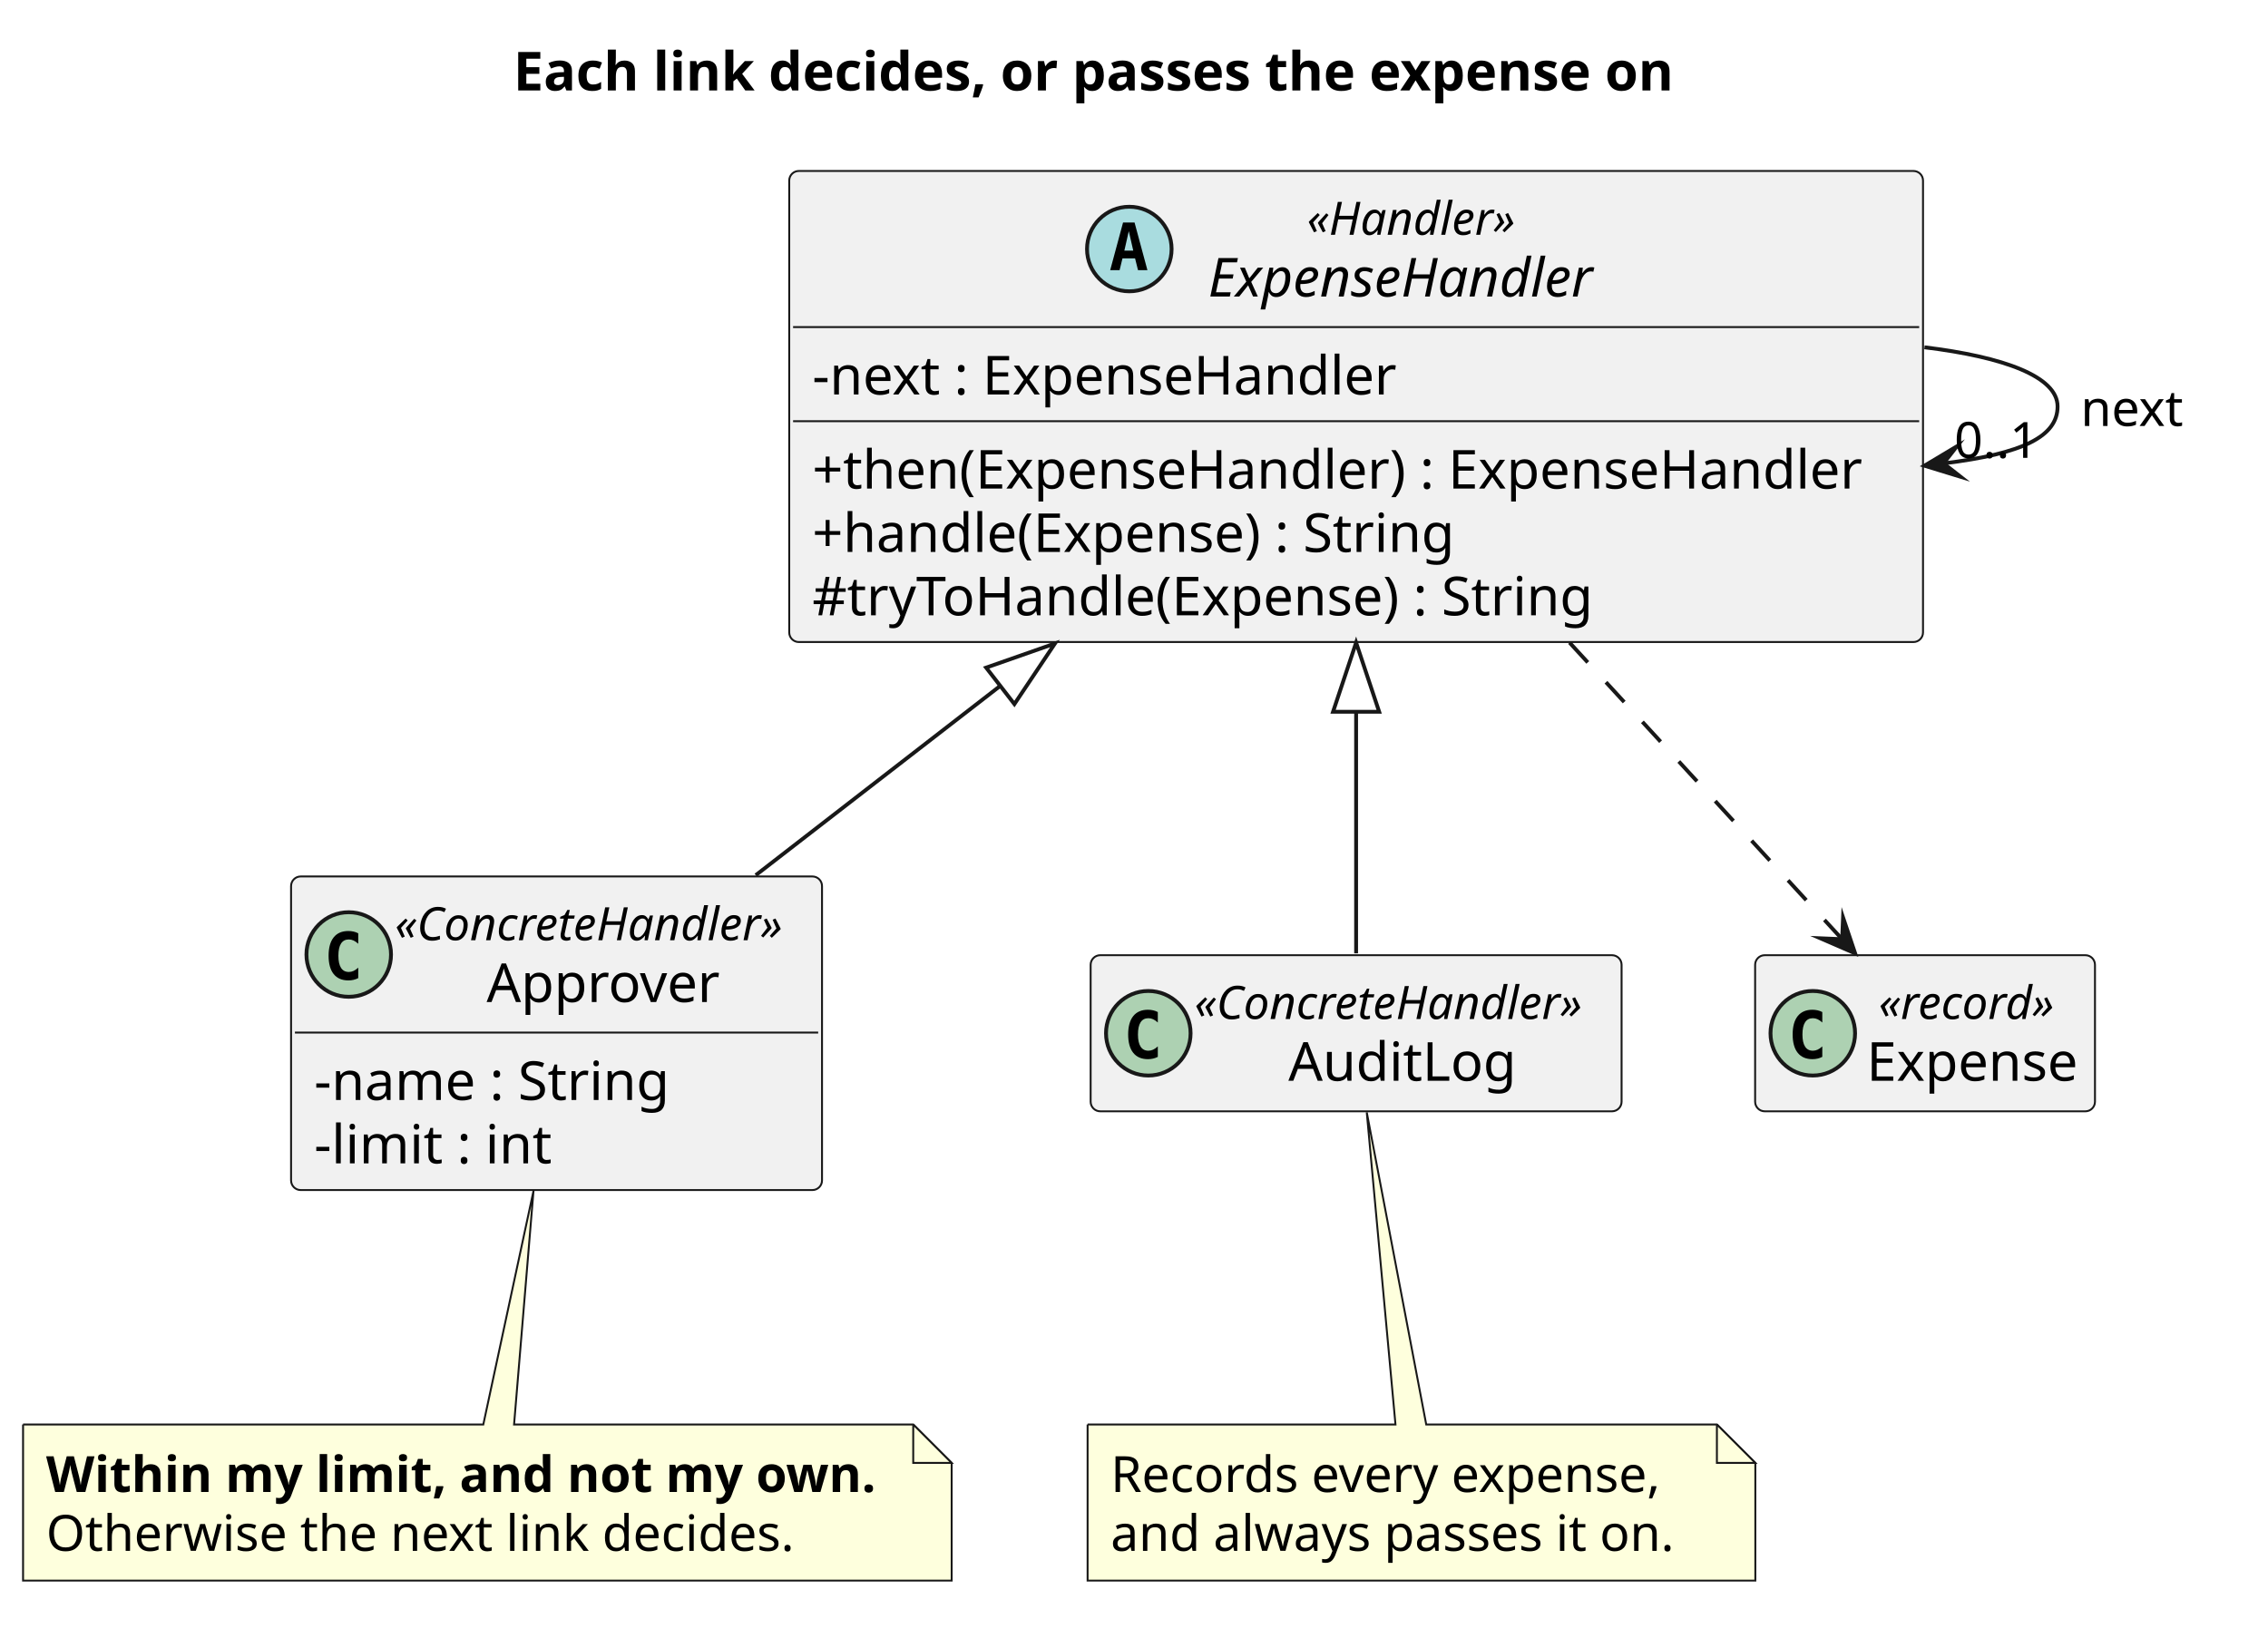
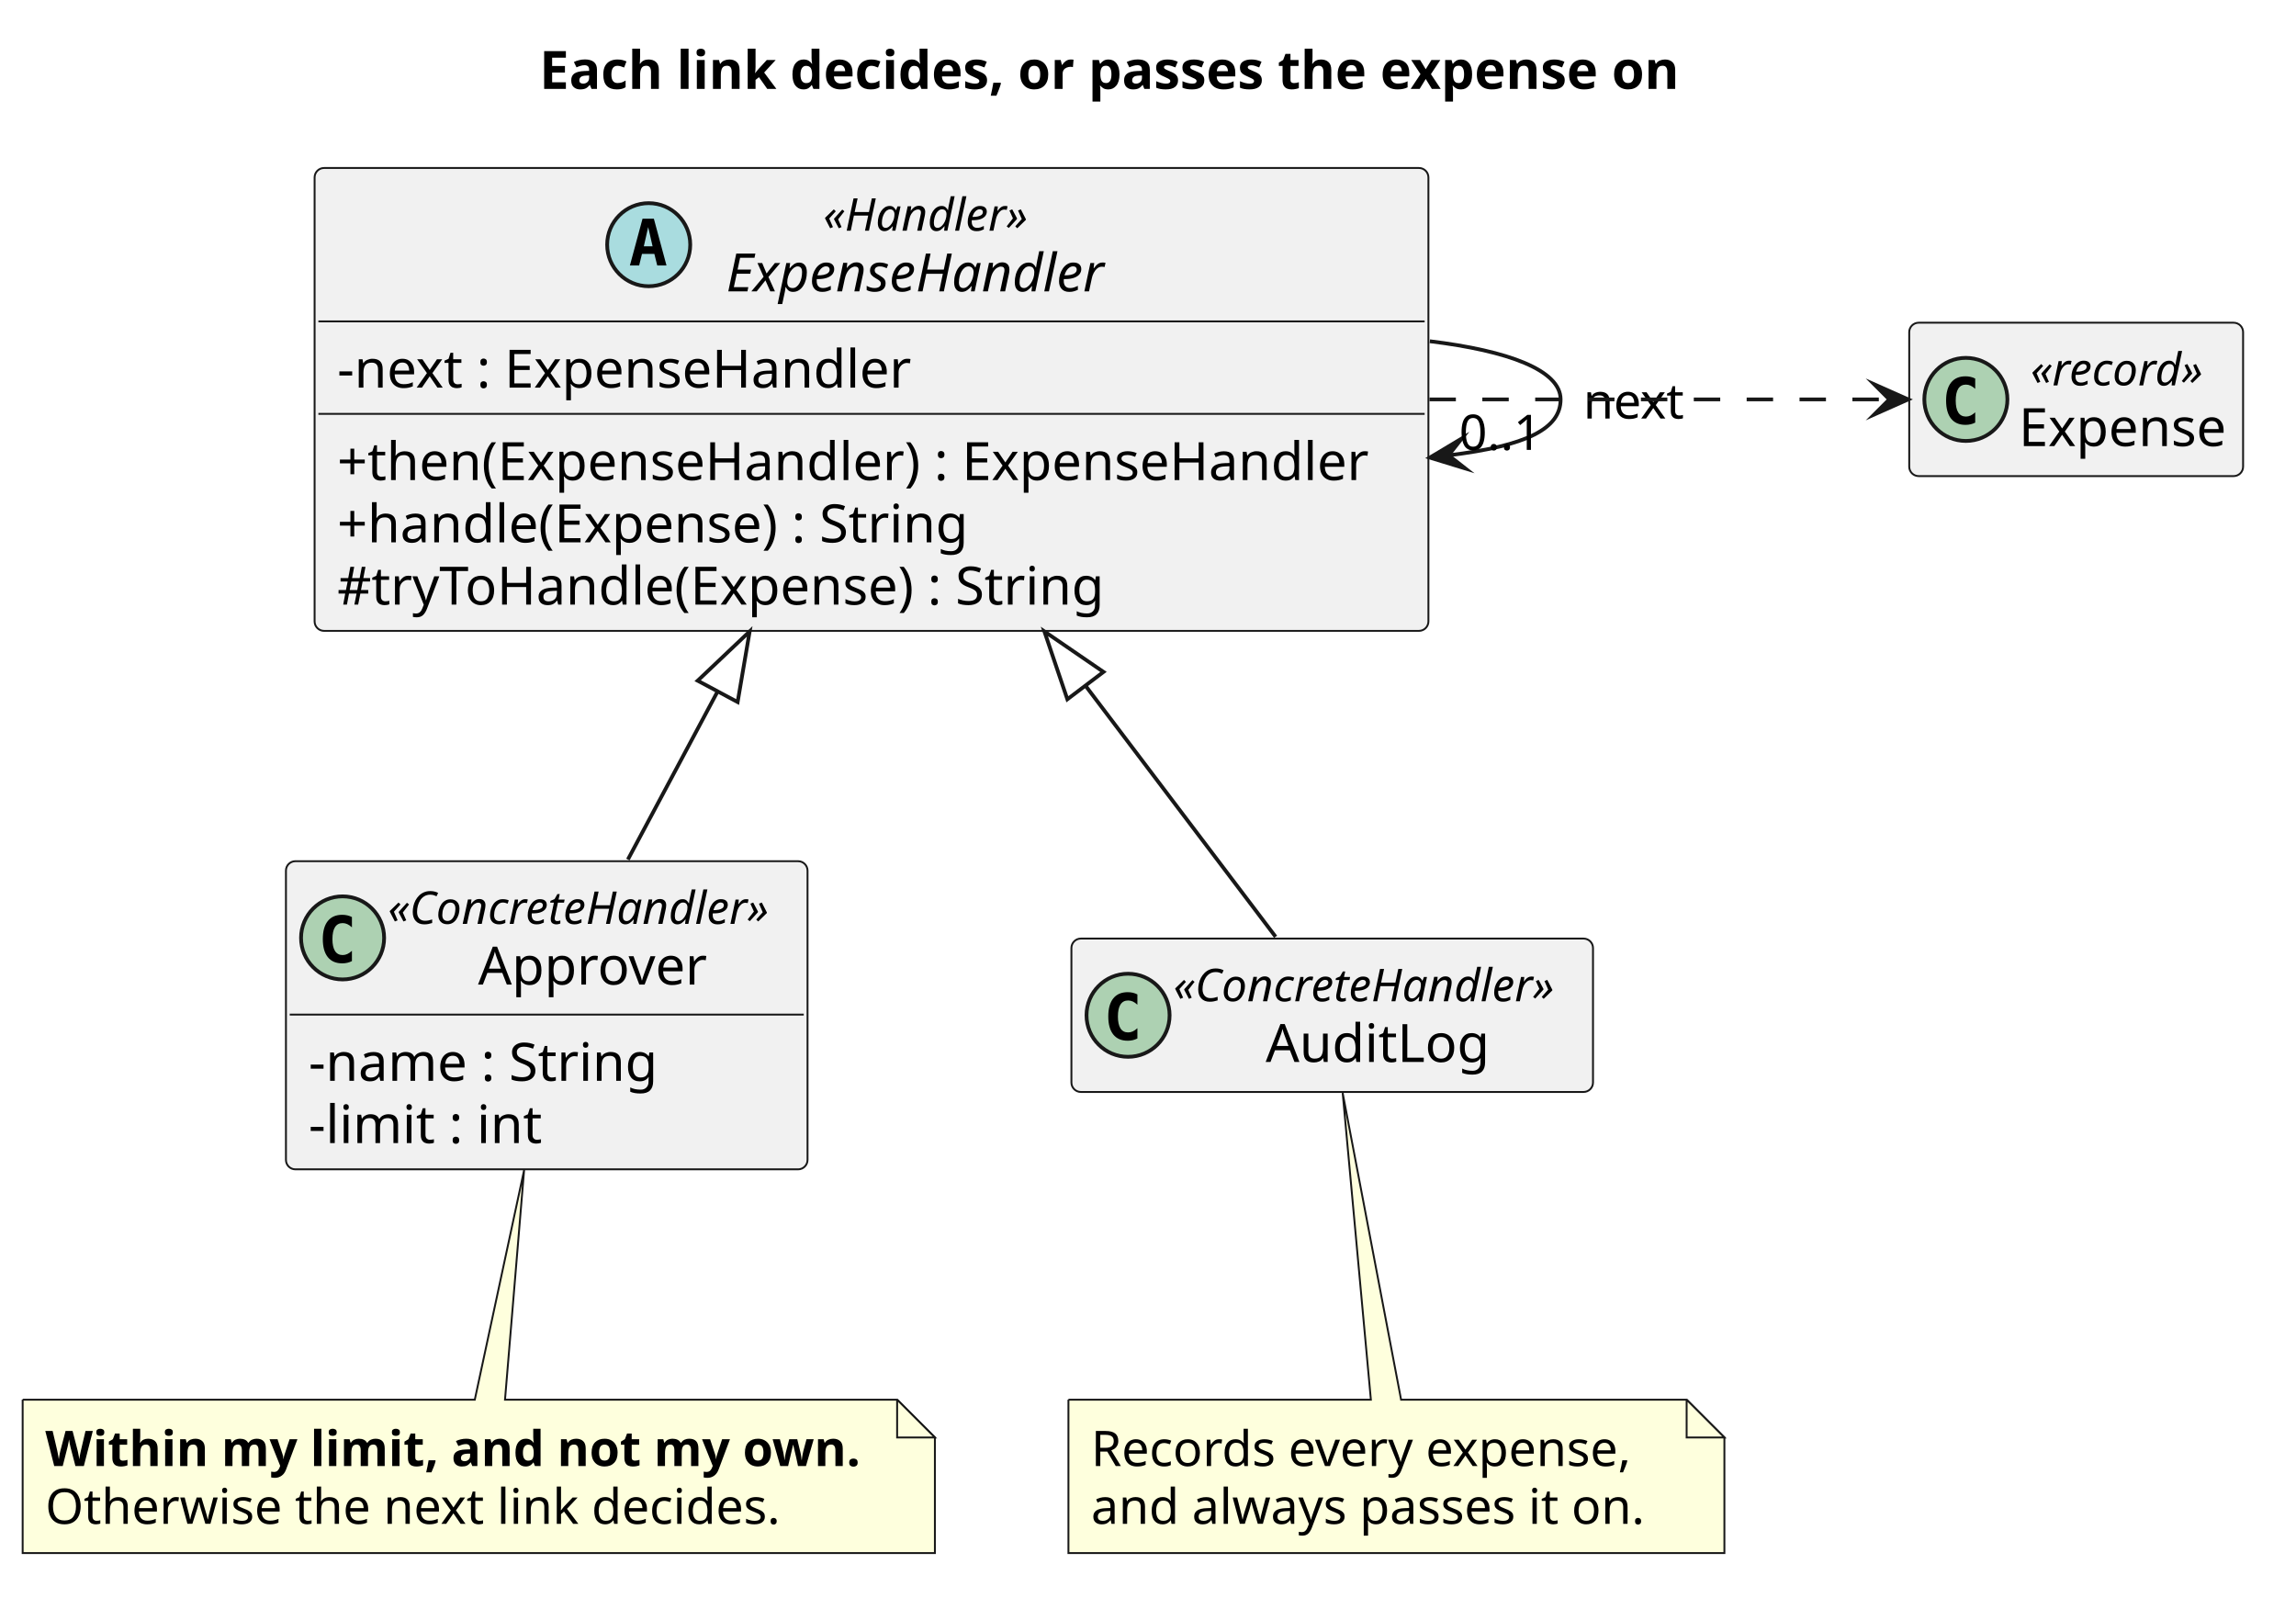
- <svg xmlns="http://www.w3.org/2000/svg" contentStyleType="text/css" data-diagram-type="CLASS" height="426px" preserveAspectRatio="none" style="width:590px;height:426px;background:#FFFFFF;" version="1.1" viewBox="0 0 590 426" width="590px" zoomAndPan="magnify">
+ <svg xmlns="http://www.w3.org/2000/svg" contentStyleType="text/css" data-diagram-type="CLASS" height="426px" preserveAspectRatio="none" style="width:608px;height:426px;background:#FFFFFF;" version="1.1" viewBox="0 0 608 426" width="608px" zoomAndPan="magnify">
  <defs />
  <g>
-     <g class="title" data-source-line="3">
-       <text fill="#000000" font-family="sans-serif" font-size="14" font-weight="700" lengthAdjust="spacing" textLength="316.319" x="133.543" y="23.535">Each link decides, or passes the expense on</text>
+     <g class="title" data-source-line="4">
+       <text fill="#000000" font-family="sans-serif" font-size="14" font-weight="700" lengthAdjust="spacing" textLength="316.319" x="142.835" y="23.535">Each link decides, or passes the expense on</text>
    </g>
-     <g class="entity" data-qualified-name="ExpenseHandler" data-source-line="4" id="ent0001">
-       <rect fill="#F1F1F1" height="122.574" rx="2.5" ry="2.5" style="stroke:#181818;stroke-width:0.5;" width="294.946" x="205.31" y="44.488" />
-       <ellipse cx="293.781" cy="64.799" fill="#A9DCDF" rx="11" ry="11" style="stroke:#181818;stroke-width:1;" />
-       <path d="M293.644,60.147 L292.49,65.219 L294.806,65.219 Z M292.15,57.906 L295.146,57.906 L298.492,70.299 L296.043,70.299 L295.279,67.236 L292,67.236 L291.253,70.299 L288.805,70.299 Z " fill="#000000" />
-       <text fill="#000000" font-family="sans-serif" font-size="12" font-style="italic" lengthAdjust="spacing" textLength="58.084" x="339.991" y="61.09">«Handler»</text>
-       <text fill="#000000" font-family="sans-serif" font-size="14" font-style="italic" lengthAdjust="spacing" textLength="109.505" x="314.281" y="77.156">ExpenseHandler</text>
-       <line style="stroke:#181818;stroke-width:0.5;" x1="206.31" x2="499.256" y1="85.109" y2="85.109" />
-       <text fill="#000000" font-family="sans-serif" font-size="14" lengthAdjust="spacing" textLength="161.205" x="211.31" y="102.644">-next : ExpenseHandler</text>
-       <line style="stroke:#181818;stroke-width:0.5;" x1="206.31" x2="499.256" y1="109.598" y2="109.598" />
-       <text fill="#000000" font-family="sans-serif" font-size="14" lengthAdjust="spacing" textLength="282.946" x="211.31" y="127.133">+then(ExpenseHandler) : ExpenseHandler</text>
-       <text fill="#000000" font-family="sans-serif" font-size="14" lengthAdjust="spacing" textLength="175.67" x="211.31" y="143.621">+handle(Expense) : String</text>
-       <text fill="#000000" font-family="sans-serif" font-size="14" lengthAdjust="spacing" textLength="210.725" x="211.31" y="160.109">#tryToHandle(Expense) : String</text>
+     <g class="entity" data-qualified-name="ExpenseHandler" data-source-line="5" id="ent0001">
+       <rect fill="#F1F1F1" height="122.574" rx="2.5" ry="2.5" style="stroke:#181818;stroke-width:0.5;" width="294.946" x="83.31" y="44.488" />
+       <ellipse cx="171.781" cy="64.799" fill="#A9DCDF" rx="11" ry="11" style="stroke:#181818;stroke-width:1;" />
+       <path d="M171.644,60.147 L170.49,65.219 L172.806,65.219 Z M170.15,57.906 L173.146,57.906 L176.492,70.299 L174.043,70.299 L173.279,67.236 L170,67.236 L169.253,70.299 L166.805,70.299 Z " fill="#000000" />
+       <text fill="#000000" font-family="sans-serif" font-size="12" font-style="italic" lengthAdjust="spacing" textLength="58.084" x="217.991" y="61.09">«Handler»</text>
+       <text fill="#000000" font-family="sans-serif" font-size="14" font-style="italic" lengthAdjust="spacing" textLength="109.505" x="192.281" y="77.156">ExpenseHandler</text>
+       <line style="stroke:#181818;stroke-width:0.5;" x1="84.31" x2="377.256" y1="85.109" y2="85.109" />
+       <text fill="#000000" font-family="sans-serif" font-size="14" lengthAdjust="spacing" textLength="161.205" x="89.31" y="102.644">-next : ExpenseHandler</text>
+       <line style="stroke:#181818;stroke-width:0.5;" x1="84.31" x2="377.256" y1="109.598" y2="109.598" />
+       <text fill="#000000" font-family="sans-serif" font-size="14" lengthAdjust="spacing" textLength="282.946" x="89.31" y="127.133">+then(ExpenseHandler) : ExpenseHandler</text>
+       <text fill="#000000" font-family="sans-serif" font-size="14" lengthAdjust="spacing" textLength="175.67" x="89.31" y="143.621">+handle(Expense) : String</text>
+       <text fill="#000000" font-family="sans-serif" font-size="14" lengthAdjust="spacing" textLength="210.725" x="89.31" y="160.109">#tryToHandle(Expense) : String</text>
    </g>
-     <g class="entity" data-qualified-name="Approver" data-source-line="10" id="ent0002">
+     <g class="entity" data-qualified-name="Approver" data-source-line="11" id="ent0002">
      <rect fill="#F1F1F1" height="81.598" rx="2.5" ry="2.5" style="stroke:#181818;stroke-width:0.5;" width="138.121" x="75.72" y="228.058" />
      <ellipse cx="90.72" cy="248.369" fill="#ADD1B2" rx="11" ry="11" style="stroke:#181818;stroke-width:1;" />
      <path d="M93.193,254.512 Q92.612,254.811 91.973,254.96 Q91.334,255.11 90.628,255.11 Q88.121,255.11 86.802,253.458 Q85.482,251.806 85.482,248.685 Q85.482,245.555 86.802,243.904 Q88.121,242.252 90.628,242.252 Q91.334,242.252 91.981,242.401 Q92.629,242.55 93.193,242.849 L93.193,245.572 Q92.562,244.991 91.969,244.721 Q91.375,244.451 90.744,244.451 Q89.4,244.451 88.715,245.518 Q88.03,246.585 88.03,248.685 Q88.03,250.776 88.715,251.843 Q89.4,252.91 90.744,252.91 Q91.375,252.91 91.969,252.64 Q92.562,252.37 93.193,251.789 Z " fill="#000000" />
      <text fill="#000000" font-family="sans-serif" font-size="12" font-style="italic" lengthAdjust="spacing" textLength="110.121" x="102.72" y="244.66">«ConcreteHandler»</text>
      <text fill="#000000" font-family="sans-serif" font-size="14" lengthAdjust="spacing" textLength="62.385" x="126.588" y="260.726">Approver</text>
      <line style="stroke:#181818;stroke-width:0.5;" x1="76.72" x2="212.841" y1="268.679" y2="268.679" />
      <text fill="#000000" font-family="sans-serif" font-size="14" lengthAdjust="spacing" textLength="98.649" x="81.72" y="286.214">-name : String</text>
      <text fill="#000000" font-family="sans-serif" font-size="14" lengthAdjust="spacing" textLength="69.809" x="81.72" y="302.703">-limit : int</text>
    </g>
-     <g class="entity" data-qualified-name="AuditLog" data-source-line="14" id="ent0003">
+     <g class="entity" data-qualified-name="AuditLog" data-source-line="15" id="ent0003">
      <rect fill="#F1F1F1" height="40.621" rx="2.5" ry="2.5" style="stroke:#181818;stroke-width:0.5;" width="138.121" x="283.72" y="248.548" />
      <ellipse cx="298.72" cy="268.859" fill="#ADD1B2" rx="11" ry="11" style="stroke:#181818;stroke-width:1;" />
      <path d="M301.193,275.002 Q300.612,275.301 299.973,275.45 Q299.334,275.6 298.628,275.6 Q296.121,275.6 294.801,273.948 Q293.482,272.296 293.482,269.175 Q293.482,266.045 294.801,264.394 Q296.121,262.742 298.628,262.742 Q299.334,262.742 299.981,262.891 Q300.629,263.041 301.193,263.339 L301.193,266.062 Q300.562,265.481 299.969,265.211 Q299.375,264.941 298.744,264.941 Q297.4,264.941 296.715,266.008 Q296.03,267.075 296.03,269.175 Q296.03,271.267 296.715,272.333 Q297.4,273.4 298.744,273.4 Q299.375,273.4 299.969,273.13 Q300.562,272.86 301.193,272.279 Z " fill="#000000" />
      <text fill="#000000" font-family="sans-serif" font-size="12" font-style="italic" lengthAdjust="spacing" textLength="110.121" x="310.72" y="265.15">«ConcreteHandler»</text>
      <text fill="#000000" font-family="sans-serif" font-size="14" lengthAdjust="spacing" textLength="61.236" x="335.162" y="281.216">AuditLog</text>
    </g>
-     <g class="entity" data-qualified-name="Expense" data-source-line="15" id="ent0004">
-       <rect fill="#F1F1F1" height="40.621" rx="2.5" ry="2.5" style="stroke:#181818;stroke-width:0.5;" width="88.41" x="456.58" y="248.548" />
-       <ellipse cx="471.58" cy="268.859" fill="#ADD1B2" rx="11" ry="11" style="stroke:#181818;stroke-width:1;" />
-       <path d="M474.053,275.002 Q473.472,275.301 472.833,275.45 Q472.194,275.6 471.488,275.6 Q468.981,275.6 467.661,273.948 Q466.342,272.296 466.342,269.175 Q466.342,266.045 467.661,264.394 Q468.981,262.742 471.488,262.742 Q472.194,262.742 472.841,262.891 Q473.489,263.041 474.053,263.339 L474.053,266.062 Q473.422,265.481 472.829,265.211 Q472.235,264.941 471.604,264.941 Q470.26,264.941 469.575,266.008 Q468.89,267.075 468.89,269.175 Q468.89,271.267 469.575,272.333 Q470.26,273.4 471.604,273.4 Q472.235,273.4 472.829,273.13 Q473.422,272.86 474.053,272.279 Z " fill="#000000" />
-       <text fill="#000000" font-family="sans-serif" font-size="12" font-style="italic" lengthAdjust="spacing" textLength="50.15" x="488.71" y="265.15">«record»</text>
-       <text fill="#000000" font-family="sans-serif" font-size="14" lengthAdjust="spacing" textLength="56.41" x="485.58" y="281.216">Expense</text>
+     <g class="entity" data-qualified-name="Expense" data-source-line="16" id="ent0004">
+       <rect fill="#F1F1F1" height="40.621" rx="2.5" ry="2.5" style="stroke:#181818;stroke-width:0.5;" width="88.41" x="505.58" y="85.458" />
+       <ellipse cx="520.58" cy="105.769" fill="#ADD1B2" rx="11" ry="11" style="stroke:#181818;stroke-width:1;" />
+       <path d="M523.053,111.912 Q522.472,112.211 521.833,112.36 Q521.194,112.51 520.488,112.51 Q517.981,112.51 516.662,110.858 Q515.342,109.206 515.342,106.085 Q515.342,102.955 516.662,101.303 Q517.981,99.652 520.488,99.652 Q521.194,99.652 521.841,99.801 Q522.489,99.951 523.053,100.249 L523.053,102.972 Q522.422,102.391 521.829,102.121 Q521.235,101.851 520.604,101.851 Q519.26,101.851 518.575,102.918 Q517.89,103.985 517.89,106.085 Q517.89,108.177 518.575,109.243 Q519.26,110.31 520.604,110.31 Q521.235,110.31 521.829,110.04 Q522.422,109.77 523.053,109.189 Z " fill="#000000" />
+       <text fill="#000000" font-family="sans-serif" font-size="12" font-style="italic" lengthAdjust="spacing" textLength="50.15" x="537.71" y="102.06">«record»</text>
+       <text fill="#000000" font-family="sans-serif" font-size="14" lengthAdjust="spacing" textLength="56.41" x="534.58" y="118.126">Expense</text>
    </g>
-     <g class="entity" data-qualified-name="GMN9" data-source-line="21" id="ent0010">
+     <g class="entity" data-qualified-name="GMN7" data-source-line="20" id="ent0008">
      <path d="M6,370.658 L6,411.279 A0,0 0 0 0 6,411.279 L247.568,411.279 A0,0 0 0 0 247.568,411.279 L247.568,380.658 L237.568,370.658 L133.73,370.658 L138.79,309.848 L125.73,370.658 L6,370.658 A0,0 0 0 0 6,370.658" fill="#FEFFDD" style="stroke:#181818;stroke-width:0.5;" />
      <path d="M237.568,370.658 L237.568,380.658 L247.568,380.658 L237.568,370.658" fill="#FEFFDD" style="stroke:#181818;stroke-width:0.5;" />
      <text fill="#000000" font-family="sans-serif" font-size="13" font-weight="700" lengthAdjust="spacing" textLength="220.568" x="12" y="388.227">Within my limit, and not my own.</text>
      <text fill="#000000" font-family="sans-serif" font-size="13" lengthAdjust="spacing" textLength="203.195" x="12" y="403.537">Otherwise the next link decides.</text>
    </g>
-     <g class="entity" data-qualified-name="GMN12" data-source-line="25" id="ent0013">
+     <g class="entity" data-qualified-name="GMN10" data-source-line="24" id="ent0011">
      <path d="M282.93,370.658 L282.93,411.279 A0,0 0 0 0 282.93,411.279 L456.636,411.279 A0,0 0 0 0 456.636,411.279 L456.636,380.658 L446.636,370.658 L371.02,370.658 L355.55,289.428 L363.02,370.658 L282.93,370.658 A0,0 0 0 0 282.93,370.658" fill="#FEFFDD" style="stroke:#181818;stroke-width:0.5;" />
      <path d="M446.636,370.658 L446.636,380.658 L456.636,380.658 L446.636,370.658" fill="#FEFFDD" style="stroke:#181818;stroke-width:0.5;" />
      <text fill="#000000" font-family="sans-serif" font-size="13" lengthAdjust="spacing" textLength="148.478" x="288.93" y="388.227">Records every expense,</text>
      <text fill="#000000" font-family="sans-serif" font-size="13" lengthAdjust="spacing" textLength="152.706" x="288.93" y="403.537">and always passes it on.</text>
    </g>
-     <g class="link" data-entity-1="ent0001" data-entity-2="ent0002" data-link-type="extension" data-source-line="16" id="lnk5">
-       <path codeLine="16" d="M260.211,178.463 C234.191,198.623 220.11,209.528 196.6,227.728" fill="none" id="ExpenseHandler-backto-Approver" style="stroke:#181818;stroke-width:1;" />
-       <polygon fill="none" points="274.44,167.438,256.536,173.72,263.886,183.206,274.44,167.438" style="stroke:#181818;stroke-width:1;stroke-linejoin:miter;stroke-miterlimit:10;" />
+     <g class="link" data-entity-1="ent0001" data-entity-2="ent0002" data-link-type="extension" data-source-line="17" id="lnk5">
+       <path codeLine="17" d="M190.039,183.085 C179.259,203.265 176.01,209.368 166.27,227.618" fill="none" id="ExpenseHandler-backto-Approver" style="stroke:#181818;stroke-width:1;" />
+       <polygon fill="none" points="198.52,167.208,184.747,180.258,195.331,185.912,198.52,167.208" style="stroke:#181818;stroke-width:1;stroke-linejoin:miter;stroke-miterlimit:10;" />
    </g>
-     <g class="link" data-entity-1="ent0001" data-entity-2="ent0003" data-link-type="extension" data-source-line="17" id="lnk6">
-       <path codeLine="17" d="M352.78,185.208 C352.78,213.778 352.78,227.958 352.78,248.068" fill="none" id="ExpenseHandler-backto-AuditLog" style="stroke:#181818;stroke-width:1;" />
-       <polygon fill="none" points="352.78,167.208,346.78,185.208,358.78,185.208,352.78,167.208" style="stroke:#181818;stroke-width:1;stroke-linejoin:miter;stroke-miterlimit:10;" />
+     <g class="link" data-entity-1="ent0001" data-entity-2="ent0003" data-link-type="extension" data-source-line="18" id="lnk6">
+       <path codeLine="18" d="M287.428,181.557 C309.068,210.127 322.56,227.958 337.79,248.068" fill="none" id="ExpenseHandler-backto-AuditLog" style="stroke:#181818;stroke-width:1;" />
+       <polygon fill="none" points="276.56,167.208,282.645,185.18,292.211,177.934,276.56,167.208" style="stroke:#181818;stroke-width:1;stroke-linejoin:miter;stroke-miterlimit:10;" />
    </g>
-     <g class="link" data-entity-1="ent0001" data-entity-2="ent0001" data-link-type="dependency" data-source-line="18" id="lnk7">
-       <path codeLine="18" d="M500.63,90.368 C521.37,92.888 535.26,98.018 535.26,105.768 C535.26,113.528 526.333,118.055 505.594,120.575" fill="none" id="ExpenseHandler-to-ExpenseHandler" style="stroke:#181818;stroke-width:1;" />
-       <polygon fill="#181818" points="500.63,121.178,510.047,124.064,505.594,120.575,509.082,116.122,500.63,121.178" style="stroke:#181818;stroke-width:1;stroke-linejoin:miter;stroke-miterlimit:10;" />
-       <text fill="#000000" font-family="sans-serif" font-size="13" lengthAdjust="spacing" textLength="28.145" x="541.26" y="110.837">next</text>
-       <text fill="#000000" font-family="sans-serif" font-size="13" lengthAdjust="spacing" textLength="24.667" x="508.389" y="119.137">0..1</text>
+     <g class="link" data-entity-1="ent0001" data-entity-2="ent0001" data-link-type="dependency" data-source-line="27" id="lnk13">
+       <path codeLine="27" d="M378.63,90.368 C399.37,92.888 413.26,98.018 413.26,105.768 C413.26,113.528 404.334,118.055 383.594,120.575" fill="none" id="ExpenseHandler-to-ExpenseHandler" style="stroke:#181818;stroke-width:1;" />
+       <polygon fill="#181818" points="378.63,121.178,388.047,124.064,383.594,120.575,387.082,116.122,378.63,121.178" style="stroke:#181818;stroke-width:1;stroke-linejoin:miter;stroke-miterlimit:10;" />
+       <text fill="#000000" font-family="sans-serif" font-size="13" lengthAdjust="spacing" textLength="28.145" x="419.26" y="110.837">next</text>
+       <text fill="#000000" font-family="sans-serif" font-size="13" lengthAdjust="spacing" textLength="24.667" x="386.389" y="119.137">0..1</text>
    </g>
-     <g class="link" data-entity-1="ent0001" data-entity-2="ent0004" data-link-type="dependency" data-source-line="19" id="lnk8">
-       <path codeLine="19" d="M408.31,167.208 C434.56,195.778 460.737,224.277 479.217,244.387" fill="none" id="ExpenseHandler-to-Expense" style="stroke:#181818;stroke-width:1;stroke-dasharray:7,7;" />
-       <polygon fill="#181818" points="482.6,248.068,479.455,238.735,479.217,244.387,473.565,244.148,482.6,248.068" style="stroke:#181818;stroke-width:1;stroke-linejoin:miter;stroke-miterlimit:10;" />
+     <g class="link" data-entity-1="ent0001" data-entity-2="ent0004" data-link-type="dependency" data-source-line="28" id="lnk14">
+       <path codeLine="28" d="M378.53,105.768 C408.39,105.768 443.45,105.768 443.45,105.768 C443.45,105.768 471.17,105.768 500.31,105.768" fill="none" id="ExpenseHandler-to-Expense" style="stroke:#181818;stroke-width:1;stroke-dasharray:7,7;" />
+       <polygon fill="#181818" points="505.31,105.768,496.31,101.768,500.31,105.768,496.31,109.768,505.31,105.768" style="stroke:#181818;stroke-width:1;stroke-linejoin:miter;stroke-miterlimit:10;" />
    </g>
  </g>
</svg>
